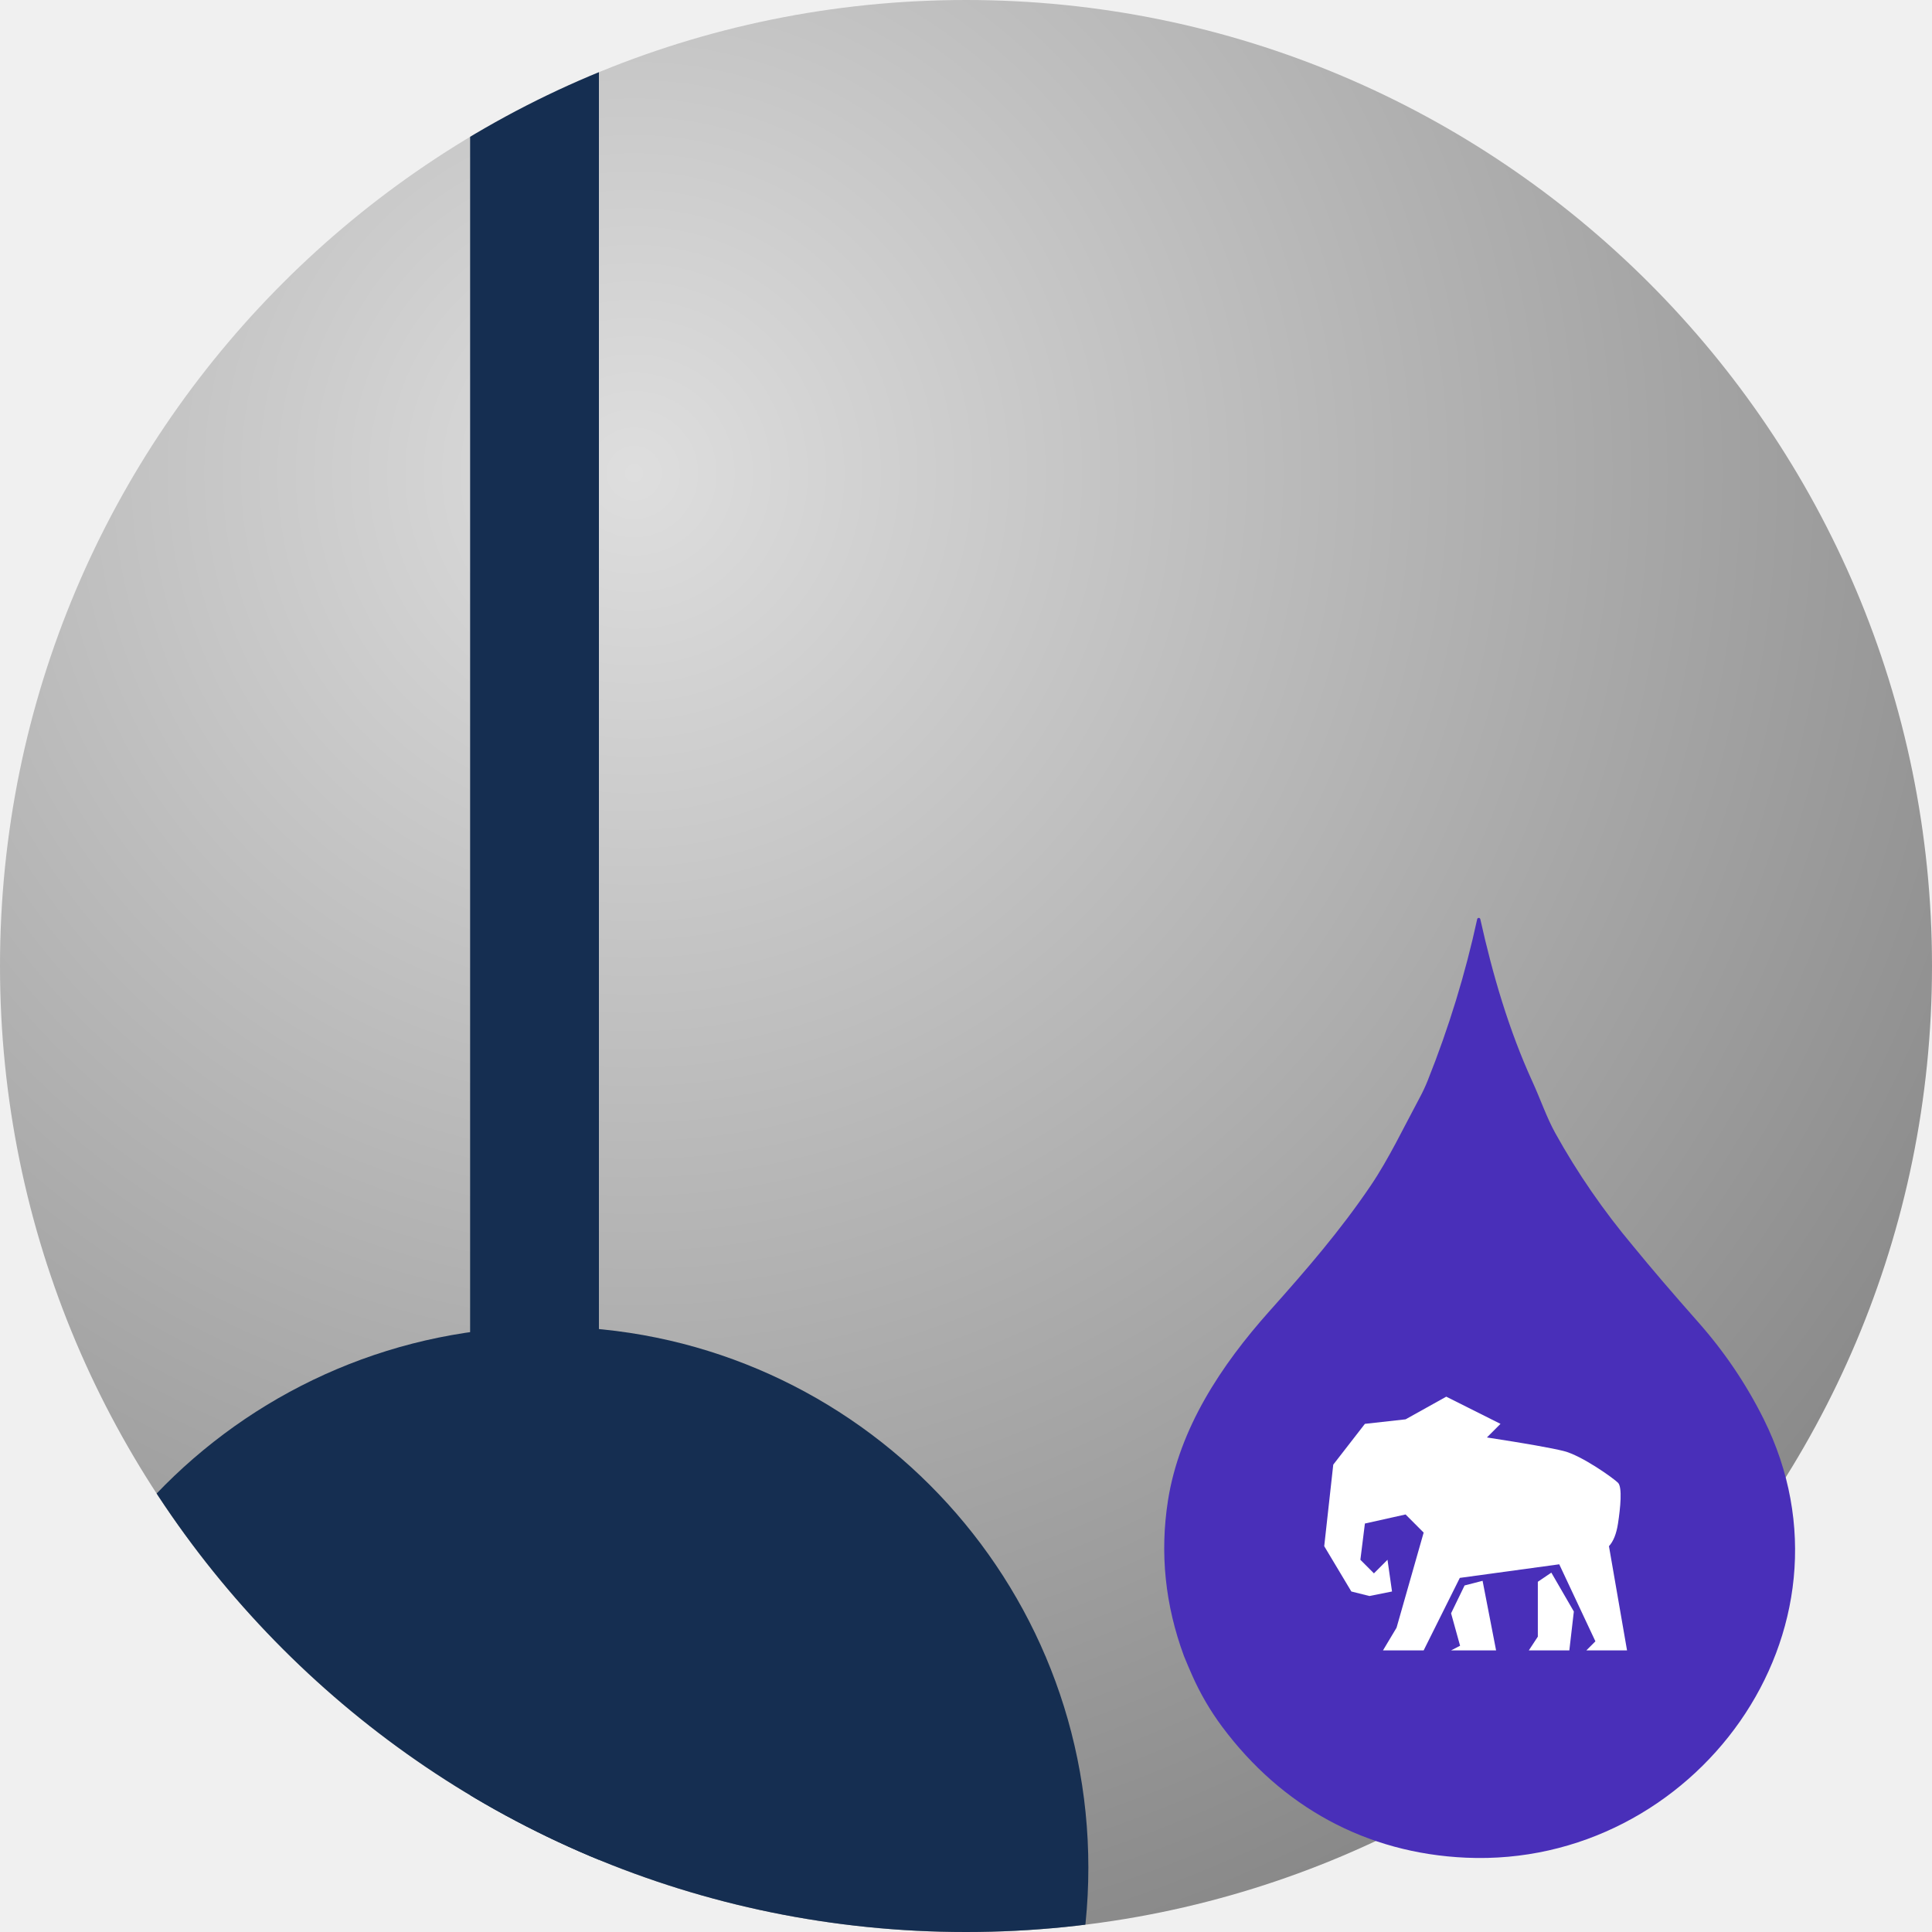
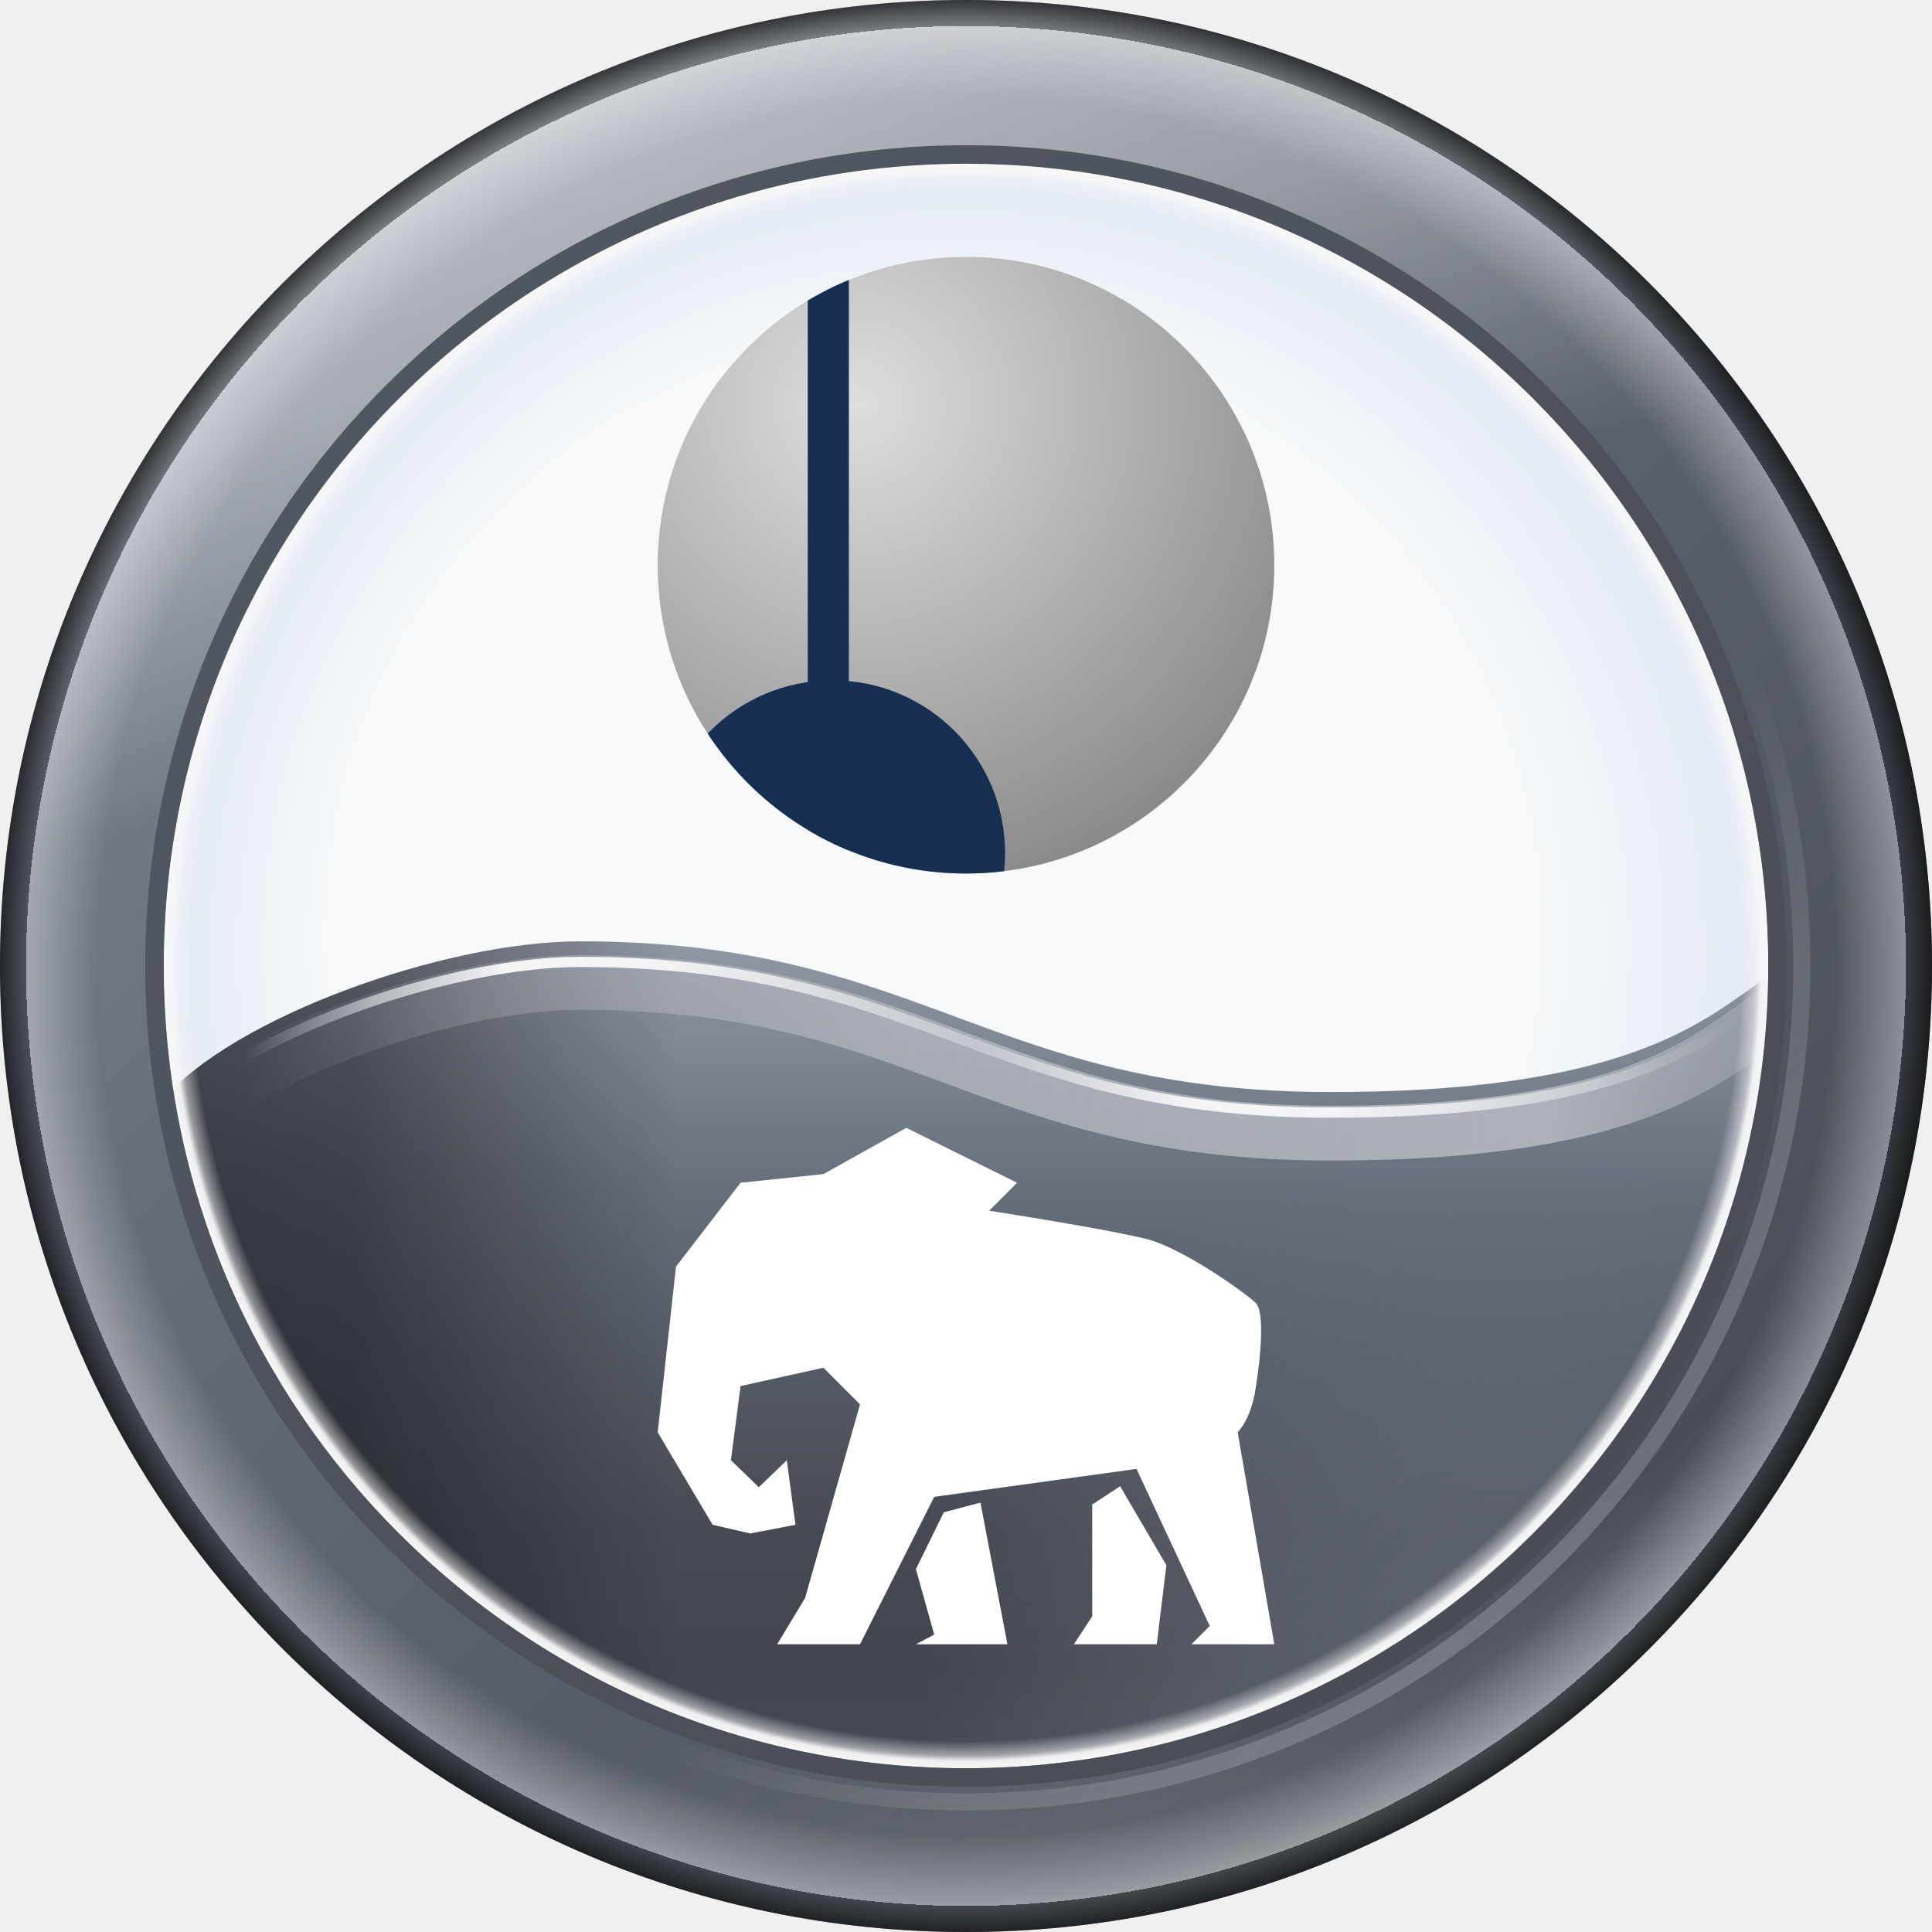
- <svg xmlns="http://www.w3.org/2000/svg" width="600" height="600" viewBox="0 0 600 600" fill="none">
-   <path d="M300 600a300 300 0 100-600 300 300 0 000 600z" fill="url(#paint0_radial_440_36)" fill-opacity="1" />
-   <circle clip-path="url(#circle-clip)" cx="170" cy="580" r="168" fill="#152e51" />
-   <rect clip-path="url(#circle-clip)" width="40" height="600" x="146" fill="#152e51" />
-   <g transform="matrix(0.75,0,0,0.75,40,40)">
-     <path fill="#492fb9" d="m623 462.76q10.84 13.27 26.98 31.52 16.12 18.24 26.92 39.85c43.77 87.68-28.71 185.94-123.16 181.77-41.43-1.83-76.36-21.17-101-54.22q-7.38-9.9-12.45-21.34-1.82-4.1-3.36-7.91-11.74-31.78-6.64-64.39c4.69-29.93 22.11-56.14 41.95-78.37 15.43-17.28 29.37-33.39 42.01-52.07 7.45-11.02 13.67-24.11 20.24-36.33q1.92-3.55 3.41-7.3 13.07-32.74 20.44-66.71a0.66 0.66 0 0 1 1.29 0c5.14 23.1 11.8 45.91 21.62 67.38 3.25 7.11 5.86 14.79 9.45 21.26q13.73 24.74 32.3 46.86z" />
-     <g transform="matrix(1.959184,0,0,1.959184,495,525)">
-       <path d="M13.373 34.471L14.328 41.174L9.552 42.131L5.731 41.174L0 31.599L1.91 14.363L8.597 5.745L17.194 4.788L25.79 0L37.254 5.745L34.388 8.618C42.666 9.894 48.08 10.852 50.627 11.491C54.448 12.448 61.135 17.236 62.09 18.193C63.045 19.151 62.589 23.552 62.09 26.811C61.756 28.983 61.119 30.579 60.179 31.599L64 53.622H55.403L57.314 51.707L49.672 35.428L28.656 38.301L21.016 53.622H12.419L15.285 48.834L21.016 28.726L17.195 24.896L8.597 26.811L7.641 34.471L10.506 37.344L13.373 34.471H13.373ZM26.811 45.78L29.665 39.899L33.47 38.919L36.324 53.622H26.811L28.713 52.642L26.811 45.78ZM45.146 39.122L48 37.189L52.757 45.405L51.805 53.622H43.243L45.146 50.722V39.122V39.122Z" fill="#ffffff" />
-     </g>
+ <svg xmlns="http://www.w3.org/2000/svg" viewBox="0 0 564 564">
+   <defs>
+     <linearGradient id="ring" x1="0.146" y1="0.146" x2="0.854" y2="0.854">
+       <stop offset="0" stop-color="#7c8492" />
+       <stop offset="0.3" stop-color="#666d7a" />
+       <stop offset="0.6" stop-color="#585e6a" />
+       <stop offset="0.85" stop-color="#4f545f" />
+       <stop offset="0.93" stop-color="#484d56" />
+       <stop offset="1" stop-color="#545964" />
+     </linearGradient>
+     <linearGradient id="glint" x1="0.37" y1="0.017" x2="0.63" y2="0.983">
+       <stop offset="0" stop-color="#ffffff" stop-opacity="0.5" />
+       <stop offset="0.14" stop-color="#ffffff" stop-opacity="0.35" />
+       <stop offset="0.32" stop-color="#ffffff" stop-opacity="0" />
+       <stop offset="0.84" stop-color="#ffffff" stop-opacity="0" />
+       <stop offset="0.95" stop-color="#ffffff" stop-opacity="0.1" />
+       <stop offset="1" stop-color="#ffffff" stop-opacity="0.15" />
+     </linearGradient>
+     <radialGradient id="rim" gradientUnits="userSpaceOnUse" cx="282" cy="282" r="282">
+       <stop offset="0.9" stop-color="#fff" stop-opacity="0" />
+       <stop offset="0.973" stop-color="#fff" stop-opacity="0.35" />
+       <stop offset="0.973" stop-color="#090a0b" stop-opacity="0.35" />
+       <stop offset="1" stop-color="#090a0b" stop-opacity="0.75" />
+     </radialGradient>
+     <radialGradient id="disc" gradientUnits="userSpaceOnUse" cx="282" cy="282" r="234.2" fx="242.4" fy="246.3">
+       <stop offset="0.75" stop-color="#f7f9fa" />
+       <stop offset="1" stop-color="#e2e9f5" />
+     </radialGradient>
+     <linearGradient id="wave" gradientUnits="userSpaceOnUse" x1="0" y1="271.3" x2="0" y2="516.3">
+       <stop offset="0" stop-color="#9399a5" />
+       <stop offset="0.12" stop-color="#828997" />
+       <stop offset="0.3" stop-color="#686f7d" />
+       <stop offset="0.5" stop-color="#565c67" />
+       <stop offset="0.72" stop-color="#464a53" />
+       <stop offset="0.88" stop-color="#41454e" />
+       <stop offset="1" stop-color="#464a53" />
+     </linearGradient>
+     <linearGradient id="dark" gradientUnits="userSpaceOnUse" x1="52.4" y1="0" x2="197.4" y2="0">
+       <stop offset="0" stop-color="#070708" stop-opacity="0.5" />
+       <stop offset="0.35" stop-color="#070708" stop-opacity="0.45" />
+       <stop offset="1" stop-color="#070708" stop-opacity="0" />
+     </linearGradient>
+     <radialGradient id="violet" gradientUnits="userSpaceOnUse" cx="437.4" cy="501.3" r="170">
+       <stop offset="0" stop-color="#7c8492" stop-opacity="0.5" />
+       <stop offset="0.45" stop-color="#7c8492" stop-opacity="0.35" />
+       <stop offset="1" stop-color="#7c8492" stop-opacity="0" />
+     </radialGradient>
+     <linearGradient id="band" gradientUnits="userSpaceOnUse" x1="47.4" y1="0" x2="522.4" y2="0">
+       <stop offset="0.05" stop-color="#b4b8c0" stop-opacity="0" />
+       <stop offset="0.2" stop-color="#b4b8c0" stop-opacity="0.3" />
+       <stop offset="0.45" stop-color="#b4b8c0" stop-opacity="0.75" />
+       <stop offset="0.85" stop-color="#b4b8c0" stop-opacity="0.9" />
+       <stop offset="1" stop-color="#b4b8c0" stop-opacity="0.3" />
+     </linearGradient>
+     <linearGradient id="crest" gradientUnits="userSpaceOnUse" x1="47.4" y1="0" x2="522.4" y2="0">
+       <stop offset="0.05" stop-color="#d5d8dc" stop-opacity="0" />
+       <stop offset="0.13" stop-color="#d5d8dc" stop-opacity="0.7" />
+       <stop offset="0.21" stop-color="#f4f4f6" />
+       <stop offset="0.3" stop-color="#f4f4f6" />
+       <stop offset="0.38" stop-color="#e9eaec" stop-opacity="0.9" />
+       <stop offset="0.5" stop-color="#d5d8dc" stop-opacity="0.6" />
+       <stop offset="0.63" stop-color="#f4f4f6" />
+       <stop offset="0.72" stop-color="#f4f4f6" />
+       <stop offset="0.8" stop-color="#e9eaec" stop-opacity="0.9" />
+       <stop offset="0.88" stop-color="#d5d8dc" stop-opacity="0.7" />
+       <stop offset="0.97" stop-color="#b4b8c0" stop-opacity="0" />
+     </linearGradient>
+     <radialGradient id="glow" gradientUnits="userSpaceOnUse" cx="282" cy="282" r="234.2">
+       <stop offset="0.966" stop-color="#f7f7f8" stop-opacity="0" />
+       <stop offset="0.984" stop-color="#f7f7f8" stop-opacity="0.5" />
+       <stop offset="0.991" stop-color="#f7f7f8" stop-opacity="0.95" />
+       <stop offset="1" stop-color="#f7f7f8" />
+     </radialGradient>
+     <linearGradient id="groove" x1="0.146" y1="0.146" x2="0.854" y2="0.854">
+       <stop offset="0" stop-color="#515761" />
+       <stop offset="0.5" stop-color="#4d525c" />
+       <stop offset="1" stop-color="#484d56" />
+     </linearGradient>
+     <linearGradient id="slope" x1="0.146" y1="0.146" x2="0.854" y2="0.854">
+       <stop offset="0.7" stop-color="#dedfe3" stop-opacity="0" />
+       <stop offset="0.85" stop-color="#dedfe3" stop-opacity="0.15" />
+       <stop offset="1" stop-color="#dedfe3" stop-opacity="0.25" />
+     </linearGradient>
+     <clipPath id="clip">
+       <use href="#d" />
+     </clipPath>
+     <path id="w" d="M47.4 321.3C67.4 297.3 129.4 274.8 169.4 274.8C269.4 274.8 288.4 318.8 388.4 318.8C488.4 318.8 502.4 291.3 522.4 281.3V541.3H47.4Z" />
+   </defs>
+   <circle cx="282" cy="282" r="282" fill="url(#ring)" />
+   <circle cx="282" cy="282" r="282" fill="url(#glint)" />
+   <circle cx="282" cy="282" r="282" fill="url(#rim)" />
+   <circle id="d" cx="282" cy="282" r="234.2" fill="url(#disc)" />
+   <svg x="192" y="75" width="180" height="180" viewBox="0 0 600 600" fill="none">
+     <path d="M300 600a300 300 0 100-600 300 300 0 000 600z" fill="url(#paint0_radial_440_36)" fill-opacity="1" />
+     <circle clip-path="url(#circle-clip)" cx="170" cy="580" r="168" fill="#152e51" />
+     <rect clip-path="url(#circle-clip)" width="40" height="600" x="146" fill="#152e51" />
+     <defs>
+       <radialGradient id="paint0_radial_440_36" cx="0" cy="0" gradientTransform="rotate(54.2 -42.3 263.4) scale(497.082)" gradientUnits="userSpaceOnUse" r="1">
+         <stop stop-color="#dedede" />
+         <stop offset="1" stop-color="#888888" />
+       </radialGradient>
+       <clipPath id="circle-clip">
+         <circle cx="300" cy="300" r="300" />
+       </clipPath>
+     </defs>
+   </svg>
+   <g clip-path="url(#clip)">
+     <use href="#w" fill="url(#wave)" />
+     <use href="#w" fill="url(#dark)" />
+     <use href="#w" fill="url(#violet)" />
+     <use href="#w" transform="translate(0 12)" fill="none" stroke="url(#band)" stroke-width="16" />
+     <use href="#w" transform="translate(0 6)" fill="none" stroke="url(#crest)" stroke-width="3" />
+     <path transform="translate(192 329.25) scale(0.28125)" fill="#fff" d="M134 345 143 412 96 421 57 412 0 316 19 144 86 57 172 48 258 0 373 57 344 86C427 99 481 109 506 115 544 124 611 172 621 182 630 192 626 236 621 268 618 290 611 306 602 316L640 536H554L573 517 497 354 287 383 210 536H124L153 488 210 287 172 249 86 268 76 345 105 373 134 345H134ZM268 458 297 399 335 389 363 536H268L287 526 268 458ZM451 391 480 372 528 454 518 536H432L451 507V391 391Z" />
  </g>
-   <defs>
-     <radialGradient id="paint0_radial_440_36" cx="0" cy="0" gradientTransform="rotate(54.2 -42.3 263.4) scale(497.082)" gradientUnits="userSpaceOnUse" r="1">
-       <stop stop-color="#dedede" />
-       <stop offset="1" stop-color="#888888" />
-     </radialGradient>
-     <clipPath id="circle-clip">
-       <circle cx="300" cy="300" r="300" />
-     </clipPath>
-   </defs>
+   <circle cx="282" cy="282" r="230.2" fill="none" stroke="url(#glow)" stroke-width="8" />
+   <circle cx="282" cy="282" r="236.9" fill="none" stroke="url(#groove)" stroke-width="5.4" />
+   <circle cx="282" cy="282" r="244" fill="none" stroke="url(#slope)" stroke-width="5" />
</svg>
